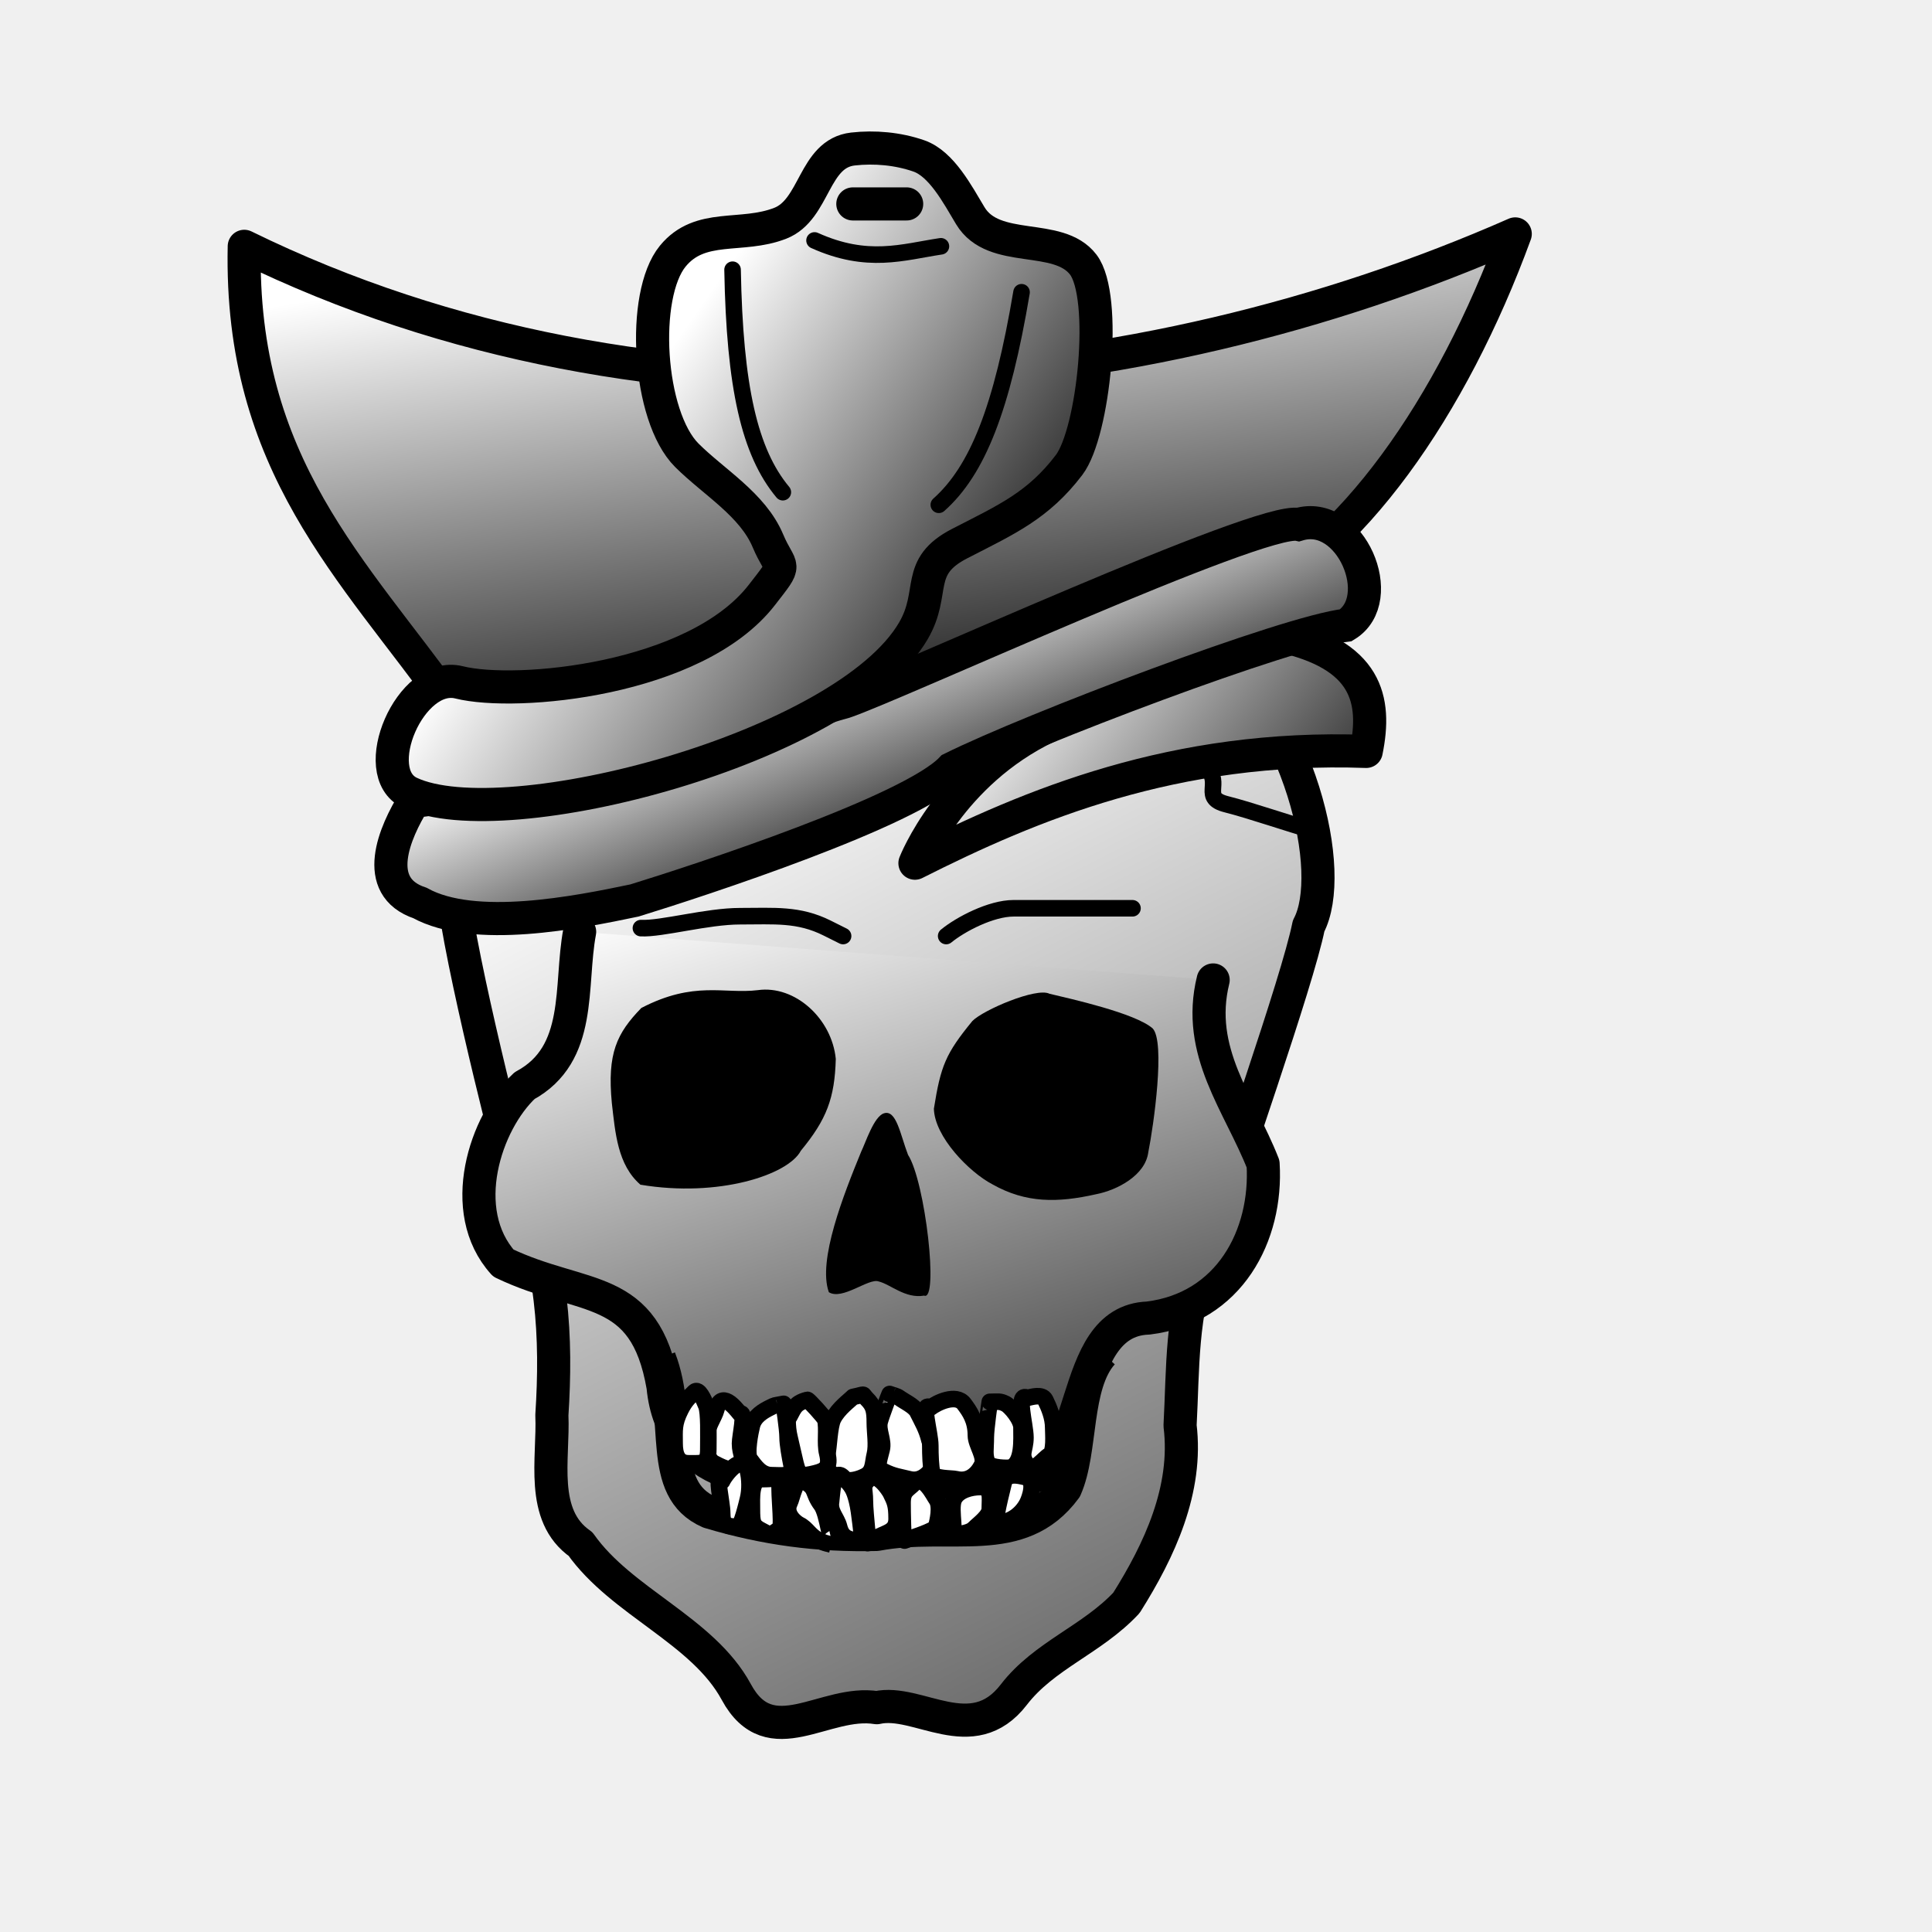
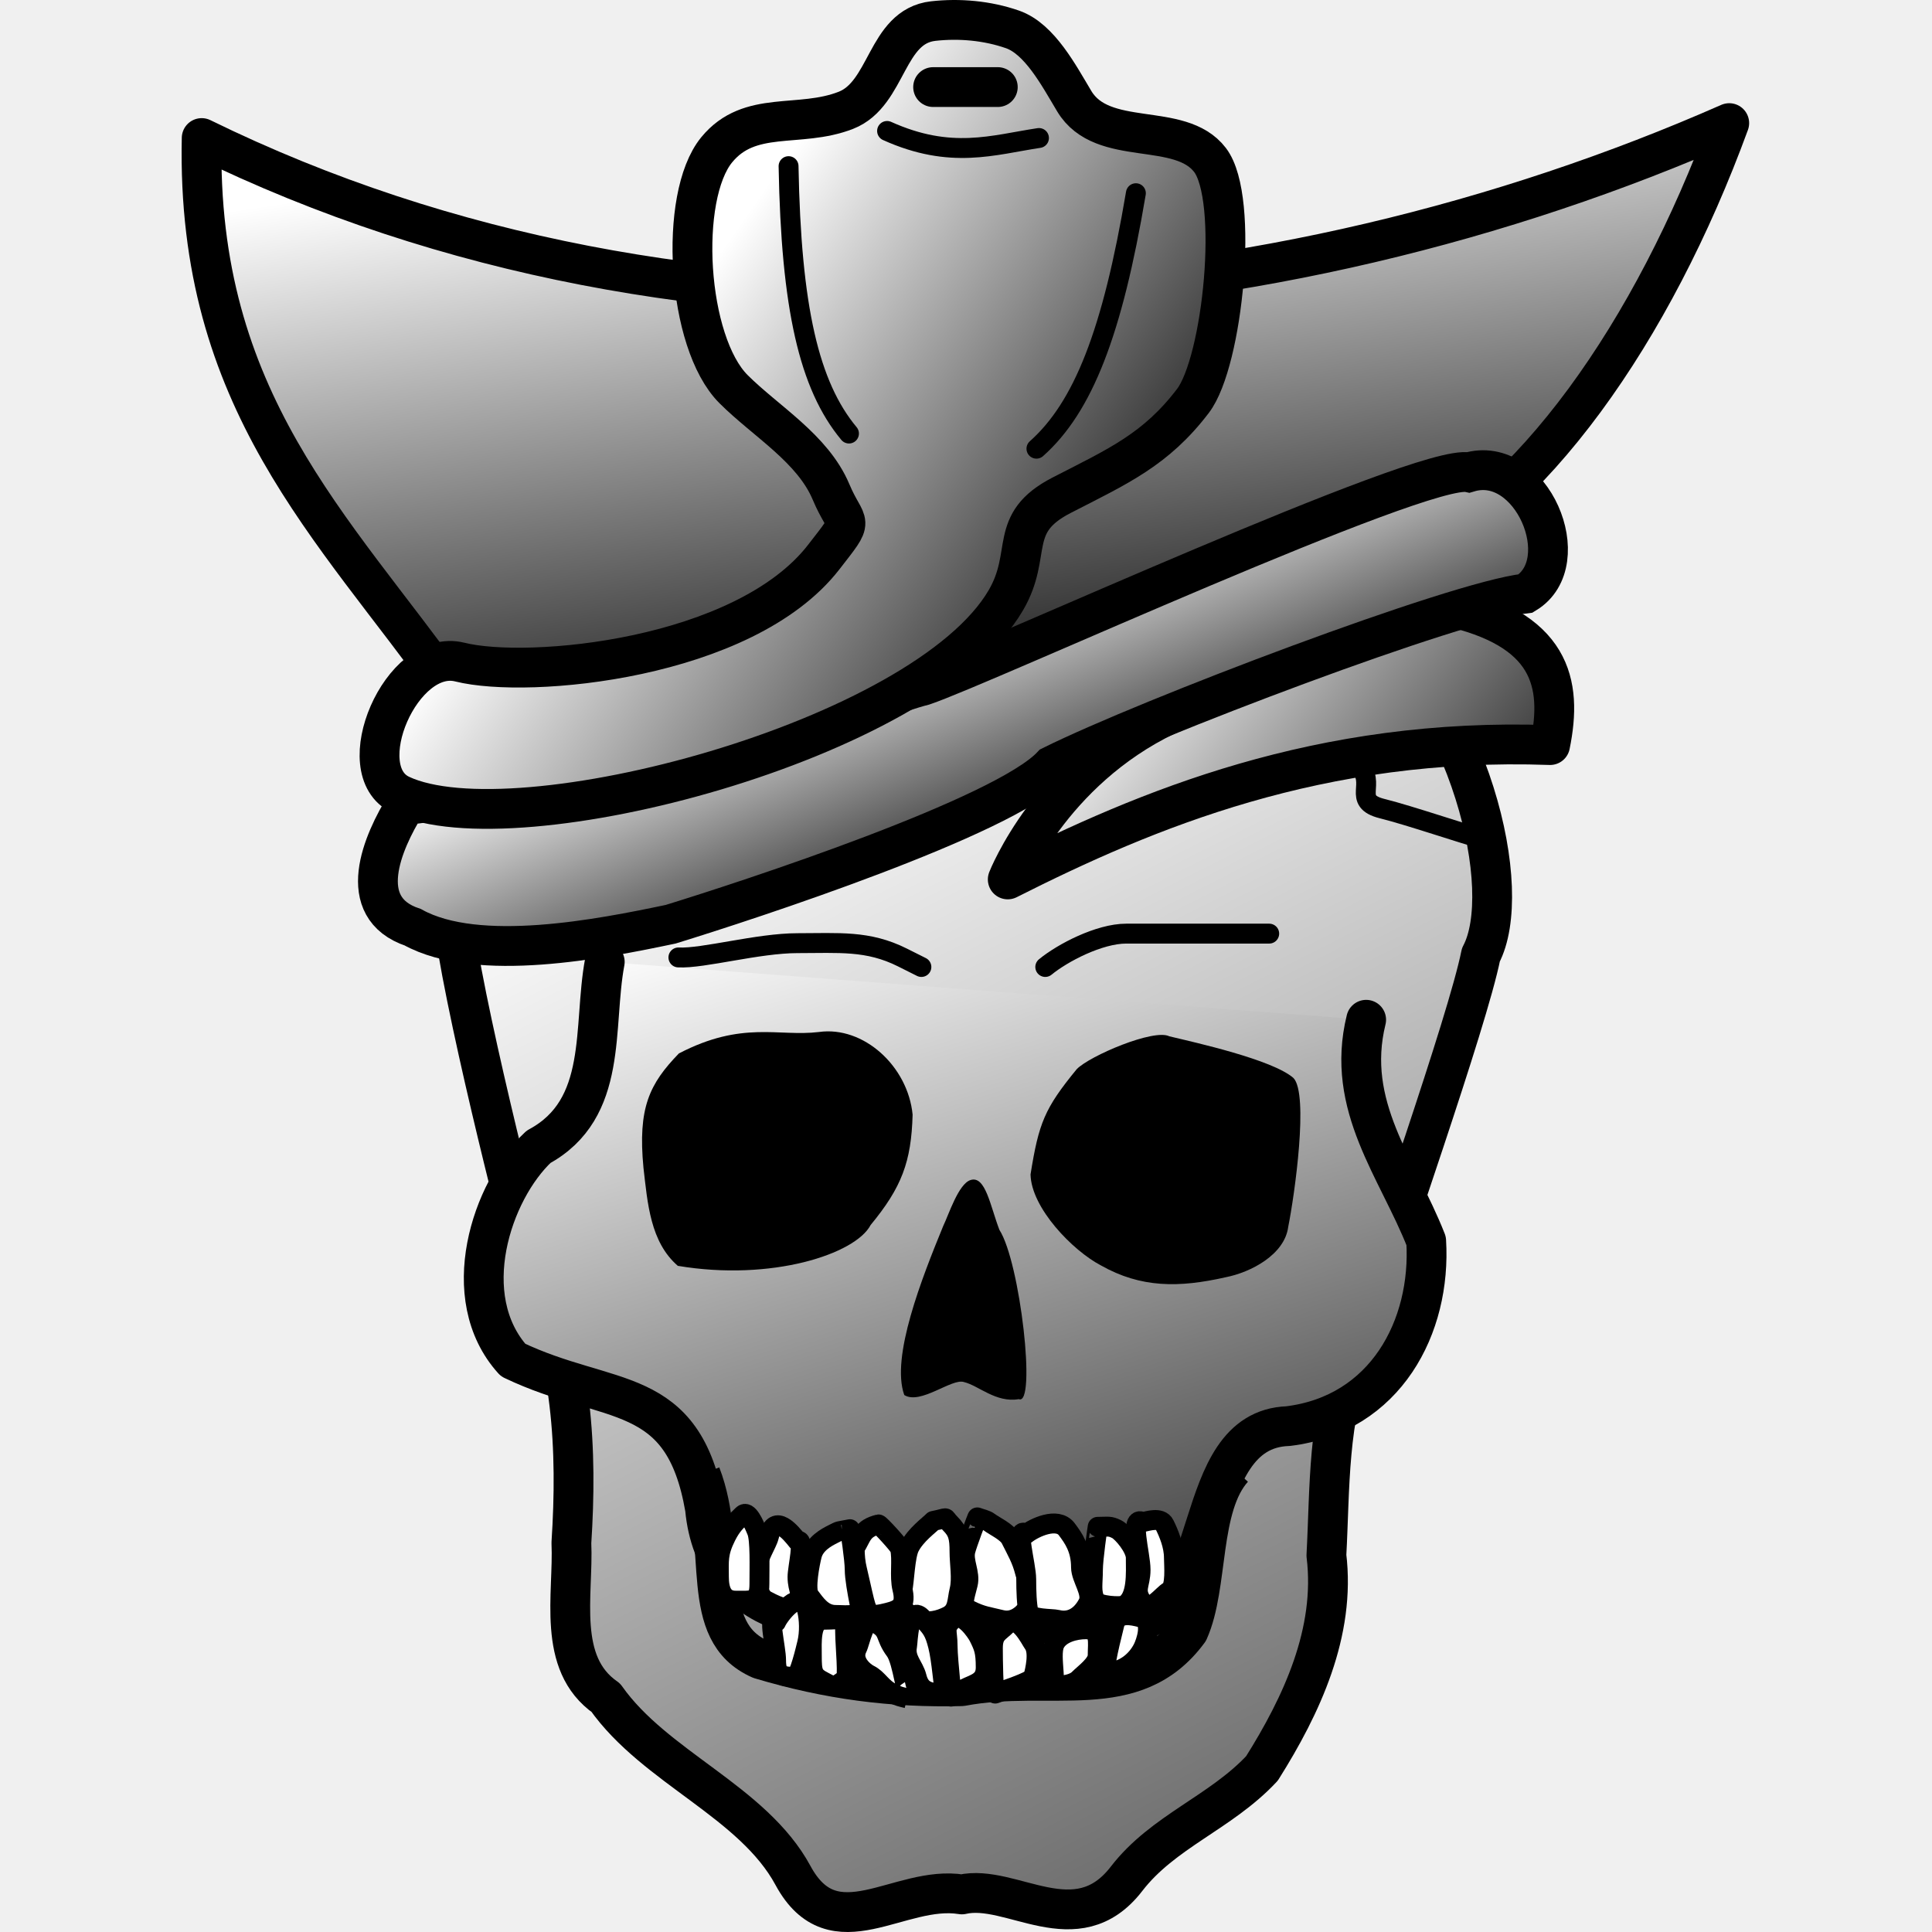
- <svg xmlns="http://www.w3.org/2000/svg" xmlns:xlink="http://www.w3.org/1999/xlink" width="700pt" height="700pt" id="svg36220" version="1.0">
+ <svg xmlns="http://www.w3.org/2000/svg" xmlns:xlink="http://www.w3.org/1999/xlink" width="100" height="100" id="svg36220" version="1.0">
  <defs id="defs36222">
    <linearGradient id="linearGradient5175">
      <stop style="stop-color:#ffffff;stop-opacity:1" offset="0" id="stop5177" />
      <stop style="stop-color:#000000;stop-opacity:1;" offset="1" id="stop5179" />
    </linearGradient>
-     <linearGradient xlink:href="#linearGradient5175" id="linearGradient2365" x1="317.823" y1="251.519" x2="716.784" y2="1040.894" gradientUnits="userSpaceOnUse" gradientTransform="matrix(0.957555,0,0,0.957555,5.117738,135.2389)" />
-     <linearGradient xlink:href="#linearGradient5175" id="linearGradient2373" x1="403.641" y1="286.734" x2="535.965" y2="715.779" gradientUnits="userSpaceOnUse" gradientTransform="matrix(0.957555,0,0,0.957555,5.117738,135.2389)" />
-     <linearGradient xlink:href="#linearGradient5175" id="linearGradient2436" x1="494" y1="289" x2="659.672" y2="419" gradientUnits="userSpaceOnUse" gradientTransform="translate(12,8)" />
-     <linearGradient xlink:href="#linearGradient5175" id="linearGradient2449" x1="281.482" y1="229.237" x2="481.762" y2="369.237" gradientUnits="userSpaceOnUse" />
-     <linearGradient xlink:href="#linearGradient5175" id="linearGradient4581" x1="476.84" y1="271.289" x2="527.16" y2="393.893" gradientUnits="userSpaceOnUse" />
-     <linearGradient xlink:href="#linearGradient5175" id="linearGradient5134" x1="399.945" y1="107.977" x2="440" y2="376.954" gradientUnits="userSpaceOnUse" />
+     <linearGradient xlink:href="#linearGradient5175" id="linearGradient2365" x1="317.823" y1="251.519" x2="716.784" y2="1040.894" gradientUnits="userSpaceOnUse" gradientTransform="matrix(0.1233065,0,0,0.1233065,-4.097336,9.236176)" />
+     <linearGradient xlink:href="#linearGradient5175" id="linearGradient2373" x1="403.641" y1="286.734" x2="535.965" y2="715.779" gradientUnits="userSpaceOnUse" gradientTransform="matrix(0.1233065,0,0,0.1233065,-4.097336,9.236176)" />
+     <linearGradient xlink:href="#linearGradient5175" id="linearGradient2436" x1="494" y1="289" x2="659.672" y2="419" gradientUnits="userSpaceOnUse" gradientTransform="matrix(0.1287722,0,0,0.1287722,-3.211086,-7.148654)" />
+     <linearGradient xlink:href="#linearGradient5175" id="linearGradient2449" x1="281.482" y1="229.237" x2="481.762" y2="369.237" gradientUnits="userSpaceOnUse" gradientTransform="matrix(0.1287722,0,0,0.1287722,-4.756356,-8.178834)" />
+     <linearGradient xlink:href="#linearGradient5175" id="linearGradient4581" x1="476.84" y1="271.289" x2="527.16" y2="393.893" gradientUnits="userSpaceOnUse" gradientTransform="matrix(0.1287722,0,0,0.1287722,-4.756356,-8.178834)" />
+     <linearGradient xlink:href="#linearGradient5175" id="linearGradient5134" x1="399.945" y1="107.977" x2="440" y2="376.954" gradientUnits="userSpaceOnUse" gradientTransform="matrix(0.1287722,0,0,0.1287722,-4.756356,-8.178834)" />
  </defs>
  <g id="layer1">
-     <path style="fill:url(#linearGradient2365);fill-opacity:1;fill-rule:evenodd;stroke:#000000;stroke-width:16;stroke-linecap:round;stroke-linejoin:round;stroke-miterlimit:4;stroke-dasharray:none;stroke-opacity:1" d="M 219.61,436.869 C 220.436,387.43 242.548,340.936 277.247,307.141 C 304.132,280.956 334.458,262.984 370.021,252.238 C 402.811,242.33 446.984,243.028 479.636,252.447 C 519.371,263.91 549.346,279.368 580.922,306.027 C 628.794,346.443 645.767,421.712 632.184,447.307 C 626.723,474.513 593.89,566.973 581.085,607.817 C 570.495,633.069 571.55,661.729 570.076,688.706 C 573.87,719.56 560.135,748.989 544.173,774.333 C 527.53,792.144 504.419,799.635 489.744,818.699 C 469.593,844.876 443.405,820.4 423.557,824.971 C 398.372,820.88 372.151,847.821 355.686,817.371 C 339.575,787.575 300.245,774.014 280.449,745.927 C 260.53,732.094 267.536,704.482 266.605,683.653 C 269.03,646.451 267.183,607.901 250.723,573.77 C 249.111,569.049 225.583,478.271 219.61,436.869 z " id="path1328" />
-     <path style="fill:url(#linearGradient2373);fill-opacity:1;fill-rule:evenodd;stroke:#000000;stroke-width:16;stroke-linecap:round;stroke-linejoin:round;stroke-miterlimit:4;stroke-dasharray:none;stroke-opacity:1" d="M 280.018,450.151 C 275.098,476.254 281.71,509.193 253.426,524.468 C 234.446,542.111 220.338,584.861 243.149,610.172 C 281.903,628.722 311.553,619.12 320.305,669.809 C 324.539,715.14 369.742,717.923 395.662,715.334 C 424.112,715.797 464.12,716.993 491.185,715.067 C 528.549,713.689 514.093,638.147 554.68,636.742 C 593.941,631.928 612.277,596.756 610.191,562.308 C 598.716,533.079 577.505,508.157 586.064,473.405" id="path2239" />
-     <path style="fill:#000000;fill-opacity:1;fill-rule:evenodd;stroke:none;stroke-width:16;stroke-linecap:round;stroke-linejoin:round;stroke-miterlimit:4;stroke-dasharray:none;stroke-opacity:1" d="M 469.74,493.253 C 456.786,509.046 454.462,514.907 451.154,535.586 C 451.466,549.109 468.115,566.195 479.367,572.103 C 495.544,581.266 510.835,581.14 529.533,576.919 C 539.802,574.913 553.275,567.784 554.724,556.692 C 557.345,543.639 563.036,503.213 556.821,496.798 C 548.323,489.409 517.415,482.559 506.947,480.057 C 500.738,476.904 474.939,487.911 469.74,493.253 z " id="path2206" />
-     <path style="fill:#000000;fill-opacity:1;fill-rule:evenodd;stroke:none;stroke-width:16;stroke-linecap:round;stroke-linejoin:round;stroke-miterlimit:4;stroke-dasharray:none;stroke-opacity:1" d="M 309.81,486.947 C 297.974,499.177 293.261,508.776 295.577,532.918 C 297.234,547.16 298.302,562.718 309.387,572.317 C 347.066,578.647 380.8,567.573 386.88,555.909 C 399.41,540.72 403.235,530.455 403.764,511.548 C 401.85,491.998 383.972,475.82 366.104,478.328 C 349.788,480.315 335.427,473.636 309.81,486.947 z " id="path2204" />
-     <path style="fill:#000000;fill-opacity:1;fill-rule:evenodd;stroke:none;stroke-width:16;stroke-linecap:round;stroke-linejoin:round;stroke-miterlimit:4;stroke-dasharray:none;stroke-opacity:1" d="M 426.995,537.845 C 422.156,539.439 418.275,551.741 416.028,556.369 C 407.581,577.004 394.9,608.977 400.407,624.252 C 406.92,628.328 419.608,617.355 424.419,619.042 C 430.219,620.408 437.266,627.483 446.438,625.895 C 453.606,628.985 447.008,570.791 438.655,557.876 C 434.931,548.186 433.056,535.848 426.995,537.845 z " id="path2228" />
-     <path style="fill:none;fill-opacity:1;fill-rule:evenodd;stroke:#000000;stroke-width:16;stroke-linecap:butt;stroke-linejoin:round;stroke-miterlimit:4;stroke-dasharray:none;stroke-opacity:1" d="M 318.592,656.22 C 330.013,685.718 316.955,719.184 342.531,730.434 C 369.725,738.565 395.248,741.975 423.504,741.277 C 459.205,734.493 492.785,748.83 514.676,719.067 C 522.874,700.719 518.822,669.035 532.594,653.744" id="path2244" />
-     <path style="fill:#ffffff;fill-opacity:1;fill-rule:evenodd;stroke:#000000;stroke-width:8;stroke-linecap:butt;stroke-linejoin:round;stroke-miterlimit:4;stroke-dasharray:none;stroke-opacity:1" d="M 412.079,674.844 C 410.456,676.539 404.974,680.436 402.503,685.377 C 400.658,689.068 400.43,699.417 399.631,702.613 C 397.928,709.425 400.531,711.681 405.376,714.104 C 409.779,716.305 414.733,714.692 417.824,713.146 C 422.142,710.987 421.544,706.883 422.612,702.613 C 423.725,698.159 422.612,691.878 422.612,687.292 C 422.612,681.418 422.068,679.087 418.782,675.801 C 416.018,673.037 418.745,673.511 412.079,674.844 z " id="path2275" />
-     <path style="fill:#ffffff;fill-opacity:1;fill-rule:evenodd;stroke:#000000;stroke-width:8;stroke-linecap:butt;stroke-linejoin:round;stroke-miterlimit:4;stroke-dasharray:none;stroke-opacity:1" d="M 429.772,673.43 C 429.716,673.374 425.664,684.115 424.984,686.835 C 423.918,691.099 427.054,695.79 425.941,700.241 C 424.374,706.512 423.171,708.91 426.899,710.774 C 431.827,713.238 434.443,713.378 439.347,714.604 C 445.217,716.072 448.861,711.495 450.838,708.859 C 453.313,705.558 449.493,697.734 448.923,695.453 C 447.622,690.251 445.623,686.938 443.177,682.048 C 441.777,679.246 436.731,676.973 434.559,675.345 C 433.184,674.313 431.367,674.068 429.772,673.43 z " id="path2277" />
-     <path style="fill:#ffffff;fill-opacity:1;fill-rule:evenodd;stroke:#000000;stroke-width:8;stroke-linecap:butt;stroke-linejoin:round;stroke-miterlimit:4;stroke-dasharray:none;stroke-opacity:1" d="M 449.424,680.088 C 444.572,676.449 449.424,692.217 449.424,698.282 C 449.424,702.856 449.6,708.562 450.381,711.688 C 451.077,714.47 459.892,714.065 461.872,714.56 C 467.979,716.087 472.126,712.246 474.32,707.857 C 476.343,703.811 471.447,698.01 471.447,693.494 C 471.447,686.023 468.399,681.77 465.702,678.173 C 461.887,673.086 452.456,677.662 449.424,680.088 z " id="path2279" />
-     <path style="fill:#ffffff;fill-opacity:1;fill-rule:evenodd;stroke:#000000;stroke-width:8;stroke-linecap:butt;stroke-linejoin:round;stroke-miterlimit:4;stroke-dasharray:none;stroke-opacity:1" d="M 478.15,677.216 C 478.129,677.187 476.235,690.234 476.235,694.452 C 476.235,699.989 475.357,703.229 477.193,706.9 C 478.265,709.045 487.314,709.5 488.683,708.815 C 494.229,706.042 493.471,695.685 493.471,689.664 C 493.471,685.694 488.07,679.303 485.811,678.173 C 482.948,676.742 482.444,677.216 478.15,677.216 z " id="path2281" />
-     <path style="fill:#ffffff;fill-opacity:1;fill-rule:evenodd;stroke:#000000;stroke-width:8;stroke-linecap:butt;stroke-linejoin:round;stroke-miterlimit:4;stroke-dasharray:none;stroke-opacity:1" d="M 496.344,675.3 C 490.627,672.442 495.386,688.06 495.386,694.452 C 495.386,700.832 492.356,702.54 496.344,707.857 C 499.299,711.797 504.318,704.349 506.877,703.069 C 509.691,701.663 508.792,692.674 508.792,689.664 C 508.792,684.725 506.723,679.78 504.962,676.258 C 503.441,673.217 498.254,674.918 496.344,675.3 z " id="path2283" />
-     <path style="fill:#ffffff;fill-opacity:1;fill-rule:evenodd;stroke:#000000;stroke-width:8;stroke-linecap:butt;stroke-linejoin:round;stroke-miterlimit:4;stroke-dasharray:none;stroke-opacity:1" d="M 378.564,678.173 C 378.587,678.128 380.48,690.161 380.48,694.452 C 380.48,697.633 381.579,703.777 382.395,707.857 C 383.598,713.873 377.522,712.645 372.819,712.645 C 367.644,712.645 364.83,708.376 362.286,704.985 C 360.297,702.333 362.559,691.444 363.244,688.706 C 364.414,684.026 368.952,681.543 371.862,680.088 C 374.78,678.629 373.349,679.216 378.564,678.173 z " id="path2287" />
-     <path style="fill:#ffffff;fill-opacity:1;fill-rule:evenodd;stroke:#000000;stroke-width:8;stroke-linecap:butt;stroke-linejoin:round;stroke-miterlimit:4;stroke-dasharray:none;stroke-opacity:1" d="M 357.498,682.961 C 360.475,681.473 357.498,693.663 357.498,697.324 C 357.498,702.951 359.975,703.861 357.498,708.815 C 355.513,712.785 345.847,707.298 345.05,706.9 C 341.187,704.968 341.22,698.894 341.22,694.452 C 341.22,689.745 345.18,684.355 346.008,681.046 C 348.387,671.529 354.906,679.72 357.498,682.961 z " id="path2289" />
-     <path style="fill:#ffffff;fill-opacity:1;fill-rule:evenodd;stroke:#000000;stroke-width:8;stroke-linecap:butt;stroke-linejoin:round;stroke-miterlimit:4;stroke-dasharray:none;stroke-opacity:1" d="M 380.48,685.833 C 383.414,681.147 383.304,677.946 390.055,676.258 C 390.509,676.145 398.408,684.773 398.673,685.833 C 399.797,690.328 398.378,697.102 399.631,702.112 C 401.306,708.814 398.771,710.466 393.885,711.688 C 387.096,713.385 385.863,713.114 384.31,706.9 C 383.362,703.109 382.141,697.267 381.437,694.452 C 380.742,691.669 380.48,688.785 380.48,685.833 z " id="path2291" />
-     <path style="fill:#ffffff;fill-opacity:1;fill-rule:evenodd;stroke:#000000;stroke-width:8;stroke-linecap:butt;stroke-linejoin:round;stroke-miterlimit:4;stroke-dasharray:none;stroke-opacity:1" d="M 341.22,679.131 C 342.549,682.576 342.177,693.422 342.177,700.197 C 342.177,707.62 339.153,706.9 332.602,706.9 C 327.37,706.9 325.899,702.633 325.899,697.324 C 325.899,690.878 325.357,687.875 328.772,681.046 C 331.043,676.504 332.911,674.991 335.474,672.428 C 337.555,670.347 340.127,676.398 341.22,679.131 z " id="path2295" />
-     <path style="fill:#ffffff;fill-opacity:1;fill-rule:evenodd;stroke:#000000;stroke-width:8;stroke-linecap:butt;stroke-linejoin:round;stroke-miterlimit:4;stroke-dasharray:none;stroke-opacity:1" d="M 348.88,715.518 C 345.269,711.907 348.88,725.732 348.88,730.839 C 348.88,736.65 350.749,737.542 356.541,737.542 C 358.193,737.542 360.862,726.001 361.328,724.136 C 362.461,719.605 362.202,714.225 361.328,710.73 C 358.89,700.975 349.927,712.902 348.88,715.518 z " id="path2299" />
-     <path style="fill:#ffffff;fill-opacity:1;fill-rule:evenodd;stroke:#000000;stroke-width:8;stroke-linecap:butt;stroke-linejoin:round;stroke-miterlimit:4;stroke-dasharray:none;stroke-opacity:1" d="M 416.867,744.244 C 416.042,740.946 415.501,731.122 413.994,725.093 C 412.559,719.352 411.437,717.748 407.291,713.603 C 402.165,708.477 401.814,723.753 401.546,725.093 C 400.5,730.321 404.268,733.111 405.376,737.542 C 406.734,742.972 409.936,744.244 416.867,744.244 z " id="path2301" />
-     <path style="fill:#ffffff;fill-opacity:1;fill-rule:evenodd;stroke:#000000;stroke-width:8;stroke-linecap:butt;stroke-linejoin:round;stroke-miterlimit:4;stroke-dasharray:none;stroke-opacity:1" d="M 418.782,744.244 C 420.332,750.445 417.824,731.485 417.824,725.093 C 417.824,718.96 416.132,718.167 419.739,714.56 C 423.596,710.704 429.514,719.746 430.272,721.263 C 432.358,725.433 433.145,727.195 433.145,733.711 C 433.145,739.614 428.697,740.244 424.527,742.329 C 418.905,745.14 436.682,740.664 418.782,744.244 z " id="path2303" />
-     <path style="fill:#ffffff;fill-opacity:1;fill-rule:evenodd;stroke:#000000;stroke-width:8;stroke-linecap:butt;stroke-linejoin:round;stroke-miterlimit:4;stroke-dasharray:none;stroke-opacity:1" d="M 436.975,744.244 C 436.187,744.639 436.018,730.116 436.018,726.051 C 436.018,720.066 438.401,719.838 441.763,716.475 C 446.169,712.07 451.247,722.736 452.296,724.136 C 454.853,727.544 452.904,735.111 452.296,737.542 C 451.822,739.439 439.304,743.313 436.975,744.244 z " id="path2305" />
-     <path style="fill:#ffffff;fill-opacity:1;fill-rule:evenodd;stroke:#000000;stroke-width:8;stroke-linecap:butt;stroke-linejoin:round;stroke-miterlimit:4;stroke-dasharray:none;stroke-opacity:1" d="M 402.503,742.329 C 401.18,747.621 400.031,731.372 396.758,727.008 C 392.191,720.919 394.865,718.88 388.14,715.518 C 384.29,713.593 382.707,723.512 381.437,726.051 C 378.865,731.196 384.176,735.56 386.225,736.584 C 390.019,738.481 390.966,741.827 395.8,744.244 C 398.031,745.36 399.07,745.541 401.546,746.159" id="path2307" />
-     <path style="fill:#ffffff;fill-opacity:1;fill-rule:evenodd;stroke:#000000;stroke-width:8;stroke-linecap:butt;stroke-linejoin:round;stroke-miterlimit:4;stroke-dasharray:none;stroke-opacity:1" d="M 376.649,738.499 C 378.086,739.218 376.649,724.234 376.649,720.306 C 376.649,712.854 375.987,714.56 368.031,714.56 C 362.533,714.56 363.244,723.865 363.244,728.923 C 363.244,735.606 363.565,737.223 368.031,739.457 C 372.091,741.486 371.562,742.314 376.649,738.499 z " id="path2309" />
-     <path style="fill:#ffffff;fill-opacity:1;fill-rule:evenodd;stroke:#000000;stroke-width:8;stroke-linecap:butt;stroke-linejoin:round;stroke-miterlimit:4;stroke-dasharray:none;stroke-opacity:1" d="M 458.042,741.372 C 463.251,743.977 458.309,729.345 460.914,724.136 C 463.063,719.838 469.206,718.39 473.362,718.39 C 479.426,718.39 478.15,723.54 478.15,728.923 C 478.15,732.4 472.882,736.107 470.49,738.499 C 467.997,740.991 461.958,741.372 458.042,741.372 z " id="path2311" />
-     <path style="fill:#ffffff;fill-opacity:1;fill-rule:evenodd;stroke:#000000;stroke-width:8;stroke-linecap:butt;stroke-linejoin:round;stroke-miterlimit:4;stroke-dasharray:none;stroke-opacity:1" d="M 481.98,735.626 C 479.723,737.884 482.389,726.331 484.853,716.475 C 486.146,711.304 491.914,712.734 495.386,713.603 C 500.772,714.949 497.404,723.93 496.344,726.051 C 493.618,731.503 488.085,735.626 481.98,735.626 z " id="path2313" />
-     <path style="fill:none;fill-opacity:0.75;fill-rule:evenodd;stroke:#000000;stroke-width:8;stroke-linecap:round;stroke-linejoin:round;stroke-miterlimit:4;stroke-dasharray:none;stroke-opacity:1" d="M 426.112,269.186 C 424.306,274.152 428.82,274.73 428.82,282.728 C 428.82,286.377 414.654,303.147 416.633,307.104 C 419.483,312.805 427.234,317.705 428.82,319.291 C 429.9,320.371 403.954,315.926 400.382,327.417 C 397.324,337.256 386.692,318.661 376.896,321.11 C 370.189,322.787 357.414,346.192 351.632,349.084 C 343.244,353.277 335.049,338.691 332.673,348.194 C 331.008,354.854 331.496,359.673 329.965,365.798 C 327.186,376.912 334.405,361.657 316.423,364.654 C 308.225,366.02 306.943,361.236 306.943,379.55 C 306.943,379.984 290.172,388.092 287.985,391.738 C 283.743,398.807 282.232,401.034 279.86,410.525 C 276.761,422.919 256.62,415.822 250.236,422.205" id="path2353" />
-     <path style="fill:none;fill-opacity:0.75;fill-rule:evenodd;stroke:#000000;stroke-width:8;stroke-linecap:round;stroke-linejoin:round;stroke-miterlimit:4;stroke-dasharray:none;stroke-opacity:1" d="M 425.903,330.301 C 431.771,324.433 437.639,318.565 443.507,312.697 C 449.376,306.829 431.771,324.433 425.903,330.301 C 419.584,336.621 439.499,318.492 444.862,311.343 C 452.444,301.232 467.354,314.348 470.591,320.822 C 474.516,328.672 480.524,335.175 484.133,333.01 C 489.51,329.783 498.175,327.593 504.446,327.593 C 517.478,327.593 523.433,338.484 528.821,349.26 C 532.698,357.013 542.758,343.843 553.197,343.843 C 563.895,343.843 569.13,349.174 566.739,358.739 C 565.703,362.88 580.007,367.945 582.989,370.927 C 590.59,378.528 580.059,385.429 592.468,388.531 C 603.876,391.383 625.339,398.781 632.417,400.55" id="path2357" />
-     <path style="fill:none;fill-opacity:0.75;fill-rule:evenodd;stroke:#000000;stroke-width:8;stroke-linecap:round;stroke-linejoin:round;stroke-miterlimit:4;stroke-dasharray:none;stroke-opacity:1" d="M 309.62,448.36 C 319.552,448.866 341.59,442.614 357.498,442.614 C 374.166,442.614 385.762,441.425 399.631,448.36 C 402.218,449.653 404.806,450.948 407.291,452.19" id="path2375" />
-     <path style="fill:none;fill-opacity:0.75;fill-rule:evenodd;stroke:#000000;stroke-width:8;stroke-linecap:round;stroke-linejoin:round;stroke-miterlimit:4;stroke-dasharray:none;stroke-opacity:1" d="M 457.084,452.19 C 463.968,446.535 478.732,438.784 489.641,438.784 C 501.764,438.784 511.868,438.784 524.113,438.784 C 531.773,438.784 539.434,438.784 547.094,438.784" id="path2377" />
-     <path style="fill:url(#linearGradient2436);fill-opacity:1;fill-rule:evenodd;stroke:#000000;stroke-width:16;stroke-linecap:round;stroke-linejoin:round;stroke-miterlimit:4;stroke-dasharray:none;stroke-opacity:1" d="M 618,307 C 618,307 553,328.5 506,351 C 459,373.5 442,417 442,417 C 497.881,388.803 567.363,359.692 660,363 C 665.103,337.966 660.497,316.168 618,307 z " id="path2428" />
-     <path style="fill:url(#linearGradient5134);fill-opacity:1.0;fill-rule:evenodd;stroke:#000000;stroke-width:16;stroke-linecap:round;stroke-linejoin:round;stroke-opacity:1;stroke-miterlimit:4;stroke-dasharray:none" d="M 218,341 C 170.779,274.91 115.752,224.665 118,119 C 315.851,216.007 551.345,192.58 732,113 C 701.438,196.577 652.184,267.208 598,291 C 460.331,395.281 340.568,376.167 218,341 z " id="path4253" />
-     <path style="fill:url(#linearGradient4581);fill-opacity:1.0;fill-rule:evenodd;stroke:#000000;stroke-width:16;stroke-linecap:butt;stroke-linejoin:miter;stroke-opacity:1;stroke-miterlimit:4;stroke-dasharray:none" d="M 200,387 C 190.68,402.023 179.145,428.296 202.868,436.223 C 229.138,450.719 278.666,440.862 306.521,435.007 C 337.627,425.438 440.474,391.821 459.716,371.325 C 498.587,352.042 622.179,305.144 650.199,302.045 C 670.943,289.455 652.485,245.805 627.228,253.371 C 609.028,249.505 432.504,330.83 408.169,339.041 C 388.284,344.071 308.436,375.992 284.874,375.048 C 263.904,374.852 207.796,387.013 200,387 z " id="path3697" />
-     <path style="fill:url(#linearGradient2449);fill-opacity:1.0;fill-rule:evenodd;stroke:#000000;stroke-width:16;stroke-linecap:butt;stroke-linejoin:miter;stroke-opacity:1;stroke-miterlimit:4;stroke-dasharray:none" d="M 441.262,304.74 C 452.252,285.863 441.631,273.887 463.698,262.559 C 486.458,250.877 501.558,244.204 516.449,224.65 C 528.46,208.877 535.124,143.324 523.312,127.836 C 511.179,111.928 480.123,123.156 468.737,104.198 C 462.563,93.918 454.841,79.134 443.889,75.325 C 433.721,71.788 422.493,70.814 412.058,71.986 C 392.887,74.138 393.878,101.236 376.938,107.859 C 358.149,115.204 338.321,107.478 325.012,123.73 C 309.586,142.567 312.903,201.091 331.801,219.946 C 344.837,232.952 363.597,243.734 370.974,261.259 C 377.309,276.311 381.052,270.668 368.021,287.456 C 336.059,328.634 249.344,336.557 221.772,329.641 C 198.315,323.756 177.128,373.201 198,383 C 244.052,404.621 408.355,361.265 441.262,304.74 z " id="path2438" />
-     <path style="fill:none;fill-opacity:0.75;fill-rule:evenodd;stroke:#000000;stroke-width:16;stroke-linecap:round;stroke-linejoin:round;stroke-miterlimit:4;stroke-dasharray:none;stroke-opacity:1" d="M 412,98.515 L 438,98.515" id="path2457" />
-     <path style="fill:none;fill-opacity:0.75;fill-rule:evenodd;stroke:#000000;stroke-width:8;stroke-linecap:round;stroke-linejoin:round;stroke-miterlimit:4;stroke-dasharray:none;stroke-opacity:1" d="M 353.897,130.295 C 354.911,187.157 362.127,218.514 378.181,237.775" id="path2535" />
-     <path id="path2537" d="M 493.504,141.178 C 484.06,197.26 472.269,227.198 453.534,243.863" style="fill:none;fill-opacity:0.75;fill-rule:evenodd;stroke:#000000;stroke-width:8;stroke-linecap:round;stroke-linejoin:round;stroke-miterlimit:4;stroke-dasharray:none;stroke-opacity:1" />
-     <path id="path2539" d="M 393.495,116.153 C 419.155,127.715 436.064,121.773 454.548,118.982" style="fill:none;fill-opacity:0.75;fill-rule:evenodd;stroke:#000000;stroke-width:8;stroke-linecap:round;stroke-linejoin:round;stroke-miterlimit:4;stroke-dasharray:none;stroke-opacity:1" />
+     <path style="fill:url(#linearGradient2365);fill-opacity:1;fill-rule:evenodd;stroke:#000000;stroke-width:2.06;stroke-linecap:round;stroke-linejoin:round;stroke-miterlimit:4;stroke-dasharray:none;stroke-opacity:1" d="M 23.523,48.078 C 23.63,41.711 26.477,35.724 30.945,31.372 C 34.407,28 38.313,25.686 42.892,24.302 C 47.115,23.026 52.803,23.116 57.007,24.329 C 62.124,25.805 65.984,27.796 70.05,31.229 C 76.215,36.433 78.401,46.126 76.651,49.422 C 75.948,52.925 71.72,64.832 70.071,70.091 C 68.708,73.343 68.843,77.034 68.654,80.507 C 69.142,84.481 67.373,88.27 65.318,91.534 C 63.175,93.827 60.199,94.792 58.309,97.247 C 55.714,100.618 52.342,97.466 49.786,98.055 C 46.543,97.528 43.166,100.997 41.046,97.076 C 38.971,93.239 33.907,91.493 31.358,87.876 C 28.793,86.094 29.695,82.539 29.575,79.857 C 29.887,75.066 29.649,70.102 27.53,65.707 C 27.322,65.099 24.292,53.409 23.523,48.078 z" id="path1328" />
+     <path style="fill:url(#linearGradient2373);fill-opacity:1;fill-rule:evenodd;stroke:#000000;stroke-width:2.06;stroke-linecap:round;stroke-linejoin:round;stroke-miterlimit:4;stroke-dasharray:none;stroke-opacity:1" d="M 31.302,49.788 C 30.669,53.149 31.52,57.391 27.878,59.358 C 25.434,61.63 23.617,67.135 26.555,70.394 C 31.545,72.783 35.363,71.547 36.49,78.074 C 37.035,83.911 42.856,84.27 46.194,83.936 C 49.858,83.996 55.009,84.15 58.495,83.902 C 63.306,83.725 61.445,73.997 66.671,73.816 C 71.727,73.196 74.088,68.667 73.819,64.231 C 72.342,60.467 69.61,57.258 70.712,52.783" id="path2239" />
+     <path style="fill:#000000;fill-opacity:1;fill-rule:evenodd;stroke:none;stroke-width:16;stroke-linecap:round;stroke-linejoin:round;stroke-miterlimit:4;stroke-dasharray:none;stroke-opacity:1" d="M 55.733,55.338 C 54.065,57.372 53.766,58.127 53.34,60.79 C 53.38,62.531 55.524,64.731 56.973,65.492 C 59.056,66.672 61.025,66.656 63.433,66.112 C 64.755,65.854 66.49,64.936 66.677,63.508 C 67.014,61.827 67.747,56.621 66.947,55.795 C 65.852,54.843 61.872,53.961 60.524,53.639 C 59.725,53.233 56.403,54.651 55.733,55.338 z" id="path2206" />
+     <path style="fill:#000000;fill-opacity:1;fill-rule:evenodd;stroke:none;stroke-width:16;stroke-linecap:round;stroke-linejoin:round;stroke-miterlimit:4;stroke-dasharray:none;stroke-opacity:1" d="M 35.139,54.526 C 33.614,56.101 33.008,57.337 33.306,60.446 C 33.519,62.28 33.657,64.284 35.084,65.52 C 39.936,66.335 44.28,64.909 45.063,63.407 C 46.677,61.451 47.169,60.129 47.237,57.694 C 46.991,55.177 44.689,53.093 42.388,53.416 C 40.287,53.672 38.437,52.812 35.139,54.526 z" id="path2204" />
+     <path style="fill:#000000;fill-opacity:1;fill-rule:evenodd;stroke:none;stroke-width:16;stroke-linecap:round;stroke-linejoin:round;stroke-miterlimit:4;stroke-dasharray:none;stroke-opacity:1" d="M 50.229,61.081 C 49.606,61.286 49.106,62.87 48.817,63.466 C 47.729,66.123 46.096,70.24 46.805,72.207 C 47.644,72.732 49.278,71.319 49.897,71.536 C 50.644,71.712 51.551,72.623 52.732,72.419 C 53.656,72.817 52.806,65.323 51.73,63.66 C 51.251,62.412 51.009,60.823 50.229,61.081 z" id="path2228" />
+     <path style="fill:none;fill-opacity:1;fill-rule:evenodd;stroke:#000000;stroke-width:2.06;stroke-linecap:butt;stroke-linejoin:round;stroke-miterlimit:4;stroke-dasharray:none;stroke-opacity:1" d="M 36.269,76.324 C 37.74,80.123 36.059,84.432 39.352,85.881 C 42.854,86.928 46.141,87.367 49.779,87.277 C 54.376,86.404 58.701,88.25 61.52,84.417 C 62.575,82.054 62.054,77.974 63.827,76.005" id="path2244" />
+     <path style="fill:#ffffff;fill-opacity:1;fill-rule:evenodd;stroke:#000000;stroke-width:1.03;stroke-linecap:butt;stroke-linejoin:round;stroke-miterlimit:4;stroke-dasharray:none;stroke-opacity:1" d="M 48.308,78.722 C 48.099,78.941 47.393,79.442 47.075,80.079 C 46.837,80.554 46.808,81.887 46.705,82.298 C 46.486,83.175 46.821,83.466 47.445,83.778 C 48.012,84.061 48.65,83.854 49.048,83.655 C 49.604,83.377 49.527,82.848 49.664,82.298 C 49.808,81.725 49.664,80.916 49.664,80.325 C 49.664,79.569 49.594,79.269 49.171,78.846 C 48.815,78.49 49.166,78.551 48.308,78.722 z" id="path2275" />
+     <path style="fill:#ffffff;fill-opacity:1;fill-rule:evenodd;stroke:#000000;stroke-width:1.03;stroke-linecap:butt;stroke-linejoin:round;stroke-miterlimit:4;stroke-dasharray:none;stroke-opacity:1" d="M 50.586,78.54 C 50.579,78.533 50.057,79.916 49.97,80.266 C 49.832,80.816 50.236,81.42 50.093,81.993 C 49.891,82.8 49.736,83.109 50.216,83.349 C 50.851,83.666 51.188,83.684 51.819,83.842 C 52.575,84.031 53.044,83.442 53.299,83.103 C 53.618,82.677 53.126,81.67 53.052,81.376 C 52.885,80.706 52.627,80.28 52.313,79.65 C 52.132,79.289 51.482,78.997 51.203,78.787 C 51.026,78.654 50.792,78.622 50.586,78.54 z" id="path2277" />
+     <path style="fill:#ffffff;fill-opacity:1;fill-rule:evenodd;stroke:#000000;stroke-width:1.03;stroke-linecap:butt;stroke-linejoin:round;stroke-miterlimit:4;stroke-dasharray:none;stroke-opacity:1" d="M 53.117,79.398 C 52.492,78.929 53.117,80.959 53.117,81.74 C 53.117,82.329 53.14,83.064 53.24,83.467 C 53.33,83.825 54.465,83.773 54.72,83.837 C 55.506,84.033 56.04,83.539 56.323,82.974 C 56.583,82.452 55.953,81.705 55.953,81.124 C 55.953,80.162 55.56,79.614 55.213,79.151 C 54.722,78.496 53.507,79.085 53.117,79.398 z" id="path2279" />
+     <path style="fill:#ffffff;fill-opacity:1;fill-rule:evenodd;stroke:#000000;stroke-width:1.03;stroke-linecap:butt;stroke-linejoin:round;stroke-miterlimit:4;stroke-dasharray:none;stroke-opacity:1" d="M 56.816,79.028 C 56.813,79.024 56.57,80.704 56.57,81.247 C 56.57,81.96 56.456,82.377 56.693,82.85 C 56.831,83.126 57.996,83.185 58.172,83.097 C 58.887,82.74 58.789,81.406 58.789,80.631 C 58.789,80.119 58.094,79.296 57.803,79.151 C 57.434,78.967 57.369,79.028 56.816,79.028 z" id="path2281" />
+     <path style="fill:#ffffff;fill-opacity:1;fill-rule:evenodd;stroke:#000000;stroke-width:1.03;stroke-linecap:butt;stroke-linejoin:round;stroke-miterlimit:4;stroke-dasharray:none;stroke-opacity:1" d="M 59.159,78.781 C 58.423,78.413 59.036,80.424 59.036,81.247 C 59.036,82.069 58.645,82.289 59.159,82.974 C 59.539,83.481 60.186,82.522 60.515,82.357 C 60.878,82.176 60.762,81.018 60.762,80.631 C 60.762,79.995 60.495,79.358 60.269,78.904 C 60.073,78.513 59.405,78.732 59.159,78.781 z" id="path2283" />
+     <path style="fill:#ffffff;fill-opacity:1;fill-rule:evenodd;stroke:#000000;stroke-width:1.03;stroke-linecap:butt;stroke-linejoin:round;stroke-miterlimit:4;stroke-dasharray:none;stroke-opacity:1" d="M 43.992,79.151 C 43.995,79.145 44.239,80.695 44.239,81.247 C 44.239,81.657 44.38,82.448 44.485,82.974 C 44.64,83.748 43.858,83.59 43.252,83.59 C 42.586,83.59 42.224,83.04 41.896,82.604 C 41.64,82.262 41.931,80.86 42.019,80.507 C 42.17,79.905 42.754,79.585 43.129,79.398 C 43.505,79.21 43.321,79.285 43.992,79.151 z" id="path2287" />
+     <path style="fill:#ffffff;fill-opacity:1;fill-rule:evenodd;stroke:#000000;stroke-width:1.03;stroke-linecap:butt;stroke-linejoin:round;stroke-miterlimit:4;stroke-dasharray:none;stroke-opacity:1" d="M 41.279,79.768 C 41.663,79.576 41.279,81.146 41.279,81.617 C 41.279,82.342 41.598,82.459 41.279,83.097 C 41.024,83.608 39.779,82.902 39.677,82.85 C 39.179,82.601 39.183,81.819 39.183,81.247 C 39.183,80.641 39.693,79.947 39.8,79.521 C 40.106,78.295 40.946,79.35 41.279,79.768 z" id="path2289" />
+     <path style="fill:#ffffff;fill-opacity:1;fill-rule:evenodd;stroke:#000000;stroke-width:1.03;stroke-linecap:butt;stroke-linejoin:round;stroke-miterlimit:4;stroke-dasharray:none;stroke-opacity:1" d="M 44.239,80.137 C 44.617,79.534 44.603,79.122 45.472,78.904 C 45.53,78.89 46.548,80.001 46.582,80.137 C 46.726,80.716 46.544,81.589 46.705,82.234 C 46.921,83.097 46.594,83.309 45.965,83.467 C 45.091,83.685 44.932,83.65 44.732,82.85 C 44.61,82.362 44.453,81.61 44.362,81.247 C 44.273,80.889 44.239,80.517 44.239,80.137 z" id="path2291" />
+     <path style="fill:#ffffff;fill-opacity:1;fill-rule:evenodd;stroke:#000000;stroke-width:1.03;stroke-linecap:butt;stroke-linejoin:round;stroke-miterlimit:4;stroke-dasharray:none;stroke-opacity:1" d="M 39.183,79.274 C 39.354,79.718 39.307,81.115 39.307,81.987 C 39.307,82.943 38.917,82.85 38.074,82.85 C 37.4,82.85 37.21,82.301 37.21,81.617 C 37.21,80.787 37.141,80.4 37.58,79.521 C 37.873,78.936 38.113,78.741 38.443,78.411 C 38.711,78.143 39.043,78.922 39.183,79.274 z" id="path2295" />
+     <path style="fill:#ffffff;fill-opacity:1;fill-rule:evenodd;stroke:#000000;stroke-width:1.03;stroke-linecap:butt;stroke-linejoin:round;stroke-miterlimit:4;stroke-dasharray:none;stroke-opacity:1" d="M 40.17,83.96 C 39.705,83.495 40.17,85.275 40.17,85.933 C 40.17,86.681 40.41,86.796 41.156,86.796 C 41.369,86.796 41.713,85.31 41.773,85.07 C 41.919,84.486 41.885,83.793 41.773,83.343 C 41.459,82.087 40.304,83.623 40.17,83.96 z" id="path2299" />
+     <path style="fill:#ffffff;fill-opacity:1;fill-rule:evenodd;stroke:#000000;stroke-width:1.03;stroke-linecap:butt;stroke-linejoin:round;stroke-miterlimit:4;stroke-dasharray:none;stroke-opacity:1" d="M 48.924,87.659 C 48.818,87.234 48.749,85.969 48.555,85.193 C 48.37,84.454 48.225,84.247 47.691,83.713 C 47.031,83.053 46.986,85.02 46.952,85.193 C 46.817,85.866 47.302,86.225 47.445,86.796 C 47.62,87.495 48.032,87.659 48.924,87.659 z" id="path2301" />
+     <path style="fill:#ffffff;fill-opacity:1;fill-rule:evenodd;stroke:#000000;stroke-width:1.03;stroke-linecap:butt;stroke-linejoin:round;stroke-miterlimit:4;stroke-dasharray:none;stroke-opacity:1" d="M 49.171,87.659 C 49.371,88.458 49.048,86.016 49.048,85.193 C 49.048,84.403 48.83,84.301 49.294,83.837 C 49.791,83.34 50.553,84.504 50.651,84.7 C 50.919,85.237 51.021,85.464 51.021,86.303 C 51.021,87.063 50.448,87.144 49.911,87.413 C 49.187,87.775 51.476,87.198 49.171,87.659 z" id="path2303" />
+     <path style="fill:#ffffff;fill-opacity:1;fill-rule:evenodd;stroke:#000000;stroke-width:1.03;stroke-linecap:butt;stroke-linejoin:round;stroke-miterlimit:4;stroke-dasharray:none;stroke-opacity:1" d="M 51.514,87.659 C 51.412,87.71 51.391,85.84 51.391,85.316 C 51.391,84.546 51.698,84.516 52.13,84.083 C 52.698,83.516 53.352,84.89 53.487,85.07 C 53.816,85.509 53.565,86.483 53.487,86.796 C 53.426,87.04 51.814,87.539 51.514,87.659 z" id="path2305" />
+     <path style="fill:#ffffff;fill-opacity:1;fill-rule:evenodd;stroke:#000000;stroke-width:1.03;stroke-linecap:butt;stroke-linejoin:round;stroke-miterlimit:4;stroke-dasharray:none;stroke-opacity:1" d="M 47.075,87.413 C 46.905,88.094 46.756,86.002 46.335,85.44 C 45.747,84.656 46.091,84.393 45.225,83.96 C 44.73,83.712 44.526,84.989 44.362,85.316 C 44.031,85.979 44.715,86.541 44.979,86.673 C 45.467,86.917 45.589,87.348 46.212,87.659 C 46.499,87.803 46.633,87.826 46.952,87.906" id="path2307" />
+     <path style="fill:#ffffff;fill-opacity:1;fill-rule:evenodd;stroke:#000000;stroke-width:1.03;stroke-linecap:butt;stroke-linejoin:round;stroke-miterlimit:4;stroke-dasharray:none;stroke-opacity:1" d="M 43.746,86.919 C 43.931,87.012 43.746,85.082 43.746,84.576 C 43.746,83.617 43.66,83.837 42.636,83.837 C 41.928,83.837 42.019,85.035 42.019,85.686 C 42.019,86.547 42.061,86.755 42.636,87.043 C 43.159,87.304 43.091,87.411 43.746,86.919 z" id="path2309" />
+     <path style="fill:#ffffff;fill-opacity:1;fill-rule:evenodd;stroke:#000000;stroke-width:1.03;stroke-linecap:butt;stroke-linejoin:round;stroke-miterlimit:4;stroke-dasharray:none;stroke-opacity:1" d="M 54.227,87.289 C 54.898,87.625 54.261,85.741 54.597,85.07 C 54.873,84.516 55.664,84.33 56.2,84.33 C 56.98,84.33 56.816,84.993 56.816,85.686 C 56.816,86.134 56.138,86.611 55.83,86.919 C 55.509,87.24 54.731,87.289 54.227,87.289 z" id="path2311" />
+     <path style="fill:#ffffff;fill-opacity:1;fill-rule:evenodd;stroke:#000000;stroke-width:1.03;stroke-linecap:butt;stroke-linejoin:round;stroke-miterlimit:4;stroke-dasharray:none;stroke-opacity:1" d="M 57.309,86.549 C 57.019,86.84 57.362,85.352 57.679,84.083 C 57.846,83.417 58.588,83.602 59.036,83.713 C 59.729,83.887 59.296,85.043 59.159,85.316 C 58.808,86.018 58.095,86.549 57.309,86.549 z" id="path2313" />
+     <path style="fill:none;fill-opacity:0.75;fill-rule:evenodd;stroke:#000000;stroke-width:1.03;stroke-linecap:round;stroke-linejoin:round;stroke-miterlimit:4;stroke-dasharray:none;stroke-opacity:1" d="M 50.115,26.485 C 49.883,27.124 50.464,27.199 50.464,28.229 C 50.464,28.699 48.64,30.858 48.894,31.368 C 49.261,32.102 50.259,32.733 50.464,32.937 C 50.603,33.076 47.262,32.504 46.802,33.983 C 46.408,35.25 45.039,32.856 43.777,33.171 C 42.914,33.387 41.269,36.401 40.524,36.773 C 39.444,37.313 38.389,35.435 38.083,36.659 C 37.868,37.517 37.931,38.137 37.734,38.926 C 37.376,40.357 38.306,38.393 35.99,38.778 C 34.934,38.954 34.769,38.338 34.769,40.697 C 34.769,40.752 32.61,41.797 32.328,42.266 C 31.782,43.176 31.587,43.463 31.282,44.685 C 30.883,46.281 28.289,45.367 27.467,46.189" id="path2353" />
+     <path style="fill:none;fill-opacity:0.75;fill-rule:evenodd;stroke:#000000;stroke-width:1.03;stroke-linecap:round;stroke-linejoin:round;stroke-miterlimit:4;stroke-dasharray:none;stroke-opacity:1" d="M 50.088,34.355 C 50.844,33.599 51.599,32.843 52.355,32.088 C 53.111,31.332 50.844,33.599 50.088,34.355 C 49.274,35.169 51.839,32.834 52.529,31.913 C 53.506,30.611 55.426,32.3 55.843,33.134 C 56.348,34.145 57.122,34.982 57.587,34.704 C 58.279,34.288 59.395,34.006 60.202,34.006 C 61.88,34.006 62.647,35.408 63.341,36.796 C 63.84,37.795 65.136,36.099 66.48,36.099 C 67.858,36.099 68.532,36.785 68.224,38.017 C 68.091,38.55 69.932,39.202 70.316,39.586 C 71.295,40.565 69.939,41.454 71.537,41.853 C 73.006,42.22 75.77,43.173 76.681,43.401" id="path2357" />
+     <path style="fill:none;fill-opacity:0.75;fill-rule:evenodd;stroke:#000000;stroke-width:1.03;stroke-linecap:round;stroke-linejoin:round;stroke-miterlimit:4;stroke-dasharray:none;stroke-opacity:1" d="M 35.114,49.557 C 36.393,49.623 39.231,48.818 41.279,48.818 C 43.426,48.818 44.919,48.664 46.705,49.557 C 47.038,49.724 47.371,49.891 47.691,50.051" id="path2375" />
+     <path style="fill:none;fill-opacity:0.75;fill-rule:evenodd;stroke:#000000;stroke-width:1.03;stroke-linecap:round;stroke-linejoin:round;stroke-miterlimit:4;stroke-dasharray:none;stroke-opacity:1" d="M 54.103,50.051 C 54.99,49.322 56.891,48.324 58.296,48.324 C 59.857,48.324 61.158,48.324 62.735,48.324 C 63.721,48.324 64.708,48.324 65.694,48.324" id="path2377" />
+     <path style="fill:url(#linearGradient2436);fill-opacity:1;fill-rule:evenodd;stroke:#000000;stroke-width:2.06;stroke-linecap:round;stroke-linejoin:round;stroke-miterlimit:4;stroke-dasharray:none;stroke-opacity:1" d="M 74.825,31.354 C 74.825,31.354 66.455,34.123 60.402,37.02 C 54.35,39.918 52.161,45.519 52.161,45.519 C 59.357,41.888 68.304,38.14 80.233,38.565 C 80.89,35.342 80.297,32.535 74.825,31.354 z" id="path2428" />
+     <path style="fill:url(#linearGradient5134);fill-opacity:1;fill-rule:evenodd;stroke:#000000;stroke-width:2.06;stroke-linecap:round;stroke-linejoin:round;stroke-miterlimit:4;stroke-dasharray:none;stroke-opacity:1" d="M 23.316,35.732 C 17.235,27.222 10.149,20.752 10.439,7.145 C 35.916,19.637 66.242,16.62 89.505,6.372 C 85.569,17.135 79.227,26.23 72.249,29.294 C 54.521,42.722 39.099,40.261 23.316,35.732 z" id="path4253" />
+     <path style="fill:url(#linearGradient4581);fill-opacity:1;fill-rule:evenodd;stroke:#000000;stroke-width:2.06;stroke-linecap:butt;stroke-linejoin:miter;stroke-miterlimit:4;stroke-dasharray:none;stroke-opacity:1" d="M 20.998,41.656 C 19.798,43.59 18.313,46.974 21.367,47.995 C 24.75,49.861 31.128,48.592 34.715,47.838 C 38.721,46.606 51.964,42.277 54.442,39.637 C 59.448,37.154 75.363,31.115 78.971,30.716 C 81.643,29.095 79.266,23.474 76.013,24.448 C 73.67,23.95 50.938,34.423 47.804,35.48 C 45.244,36.128 34.962,40.238 31.928,40.117 C 29.227,40.092 22.002,41.658 20.998,41.656 z" id="path3697" />
+     <path style="fill:url(#linearGradient2449);fill-opacity:1;fill-rule:evenodd;stroke:#000000;stroke-width:2.06;stroke-linecap:butt;stroke-linejoin:miter;stroke-miterlimit:4;stroke-dasharray:none;stroke-opacity:1" d="M 52.066,31.063 C 53.481,28.632 52.113,27.09 54.955,25.631 C 57.886,24.127 59.83,23.268 61.748,20.75 C 63.295,18.719 64.153,10.277 62.632,8.283 C 61.069,6.234 57.07,7.68 55.604,5.239 C 54.809,3.915 53.815,2.011 52.404,1.521 C 51.095,1.065 49.649,0.94 48.305,1.091 C 45.837,1.368 45.964,4.857 43.783,5.71 C 41.363,6.656 38.81,5.661 37.096,7.754 C 35.11,10.18 35.537,17.716 37.97,20.144 C 39.649,21.819 42.065,23.207 43.015,25.464 C 43.831,27.402 44.313,26.676 42.635,28.837 C 38.519,34.14 27.352,35.16 23.802,34.27 C 20.781,33.512 18.053,39.879 20.741,41.141 C 26.671,43.925 47.828,38.342 52.066,31.063 z" id="path2438" />
+     <path style="fill:none;fill-opacity:0.75;fill-rule:evenodd;stroke:#000000;stroke-width:2.06;stroke-linecap:round;stroke-linejoin:round;stroke-miterlimit:4;stroke-dasharray:none;stroke-opacity:1" d="M 48.298,4.507 L 51.646,4.507" id="path2457" />
+     <path style="fill:none;fill-opacity:0.75;fill-rule:evenodd;stroke:#000000;stroke-width:1.03;stroke-linecap:round;stroke-linejoin:round;stroke-miterlimit:4;stroke-dasharray:none;stroke-opacity:1" d="M 40.816,8.6 C 40.946,15.922 41.876,19.96 43.943,22.44" id="path2535" />
+     <path id="path2537" d="M 58.793,10.001 C 57.577,17.223 56.059,21.078 53.646,23.224" style="fill:none;fill-opacity:0.75;fill-rule:evenodd;stroke:#000000;stroke-width:1.03;stroke-linecap:round;stroke-linejoin:round;stroke-miterlimit:4;stroke-dasharray:none;stroke-opacity:1" />
+     <path id="path2539" d="M 45.915,6.778 C 49.219,8.267 51.397,7.502 53.777,7.143" style="fill:none;fill-opacity:0.75;fill-rule:evenodd;stroke:#000000;stroke-width:1.03;stroke-linecap:round;stroke-linejoin:round;stroke-miterlimit:4;stroke-dasharray:none;stroke-opacity:1" />
  </g>
</svg>
